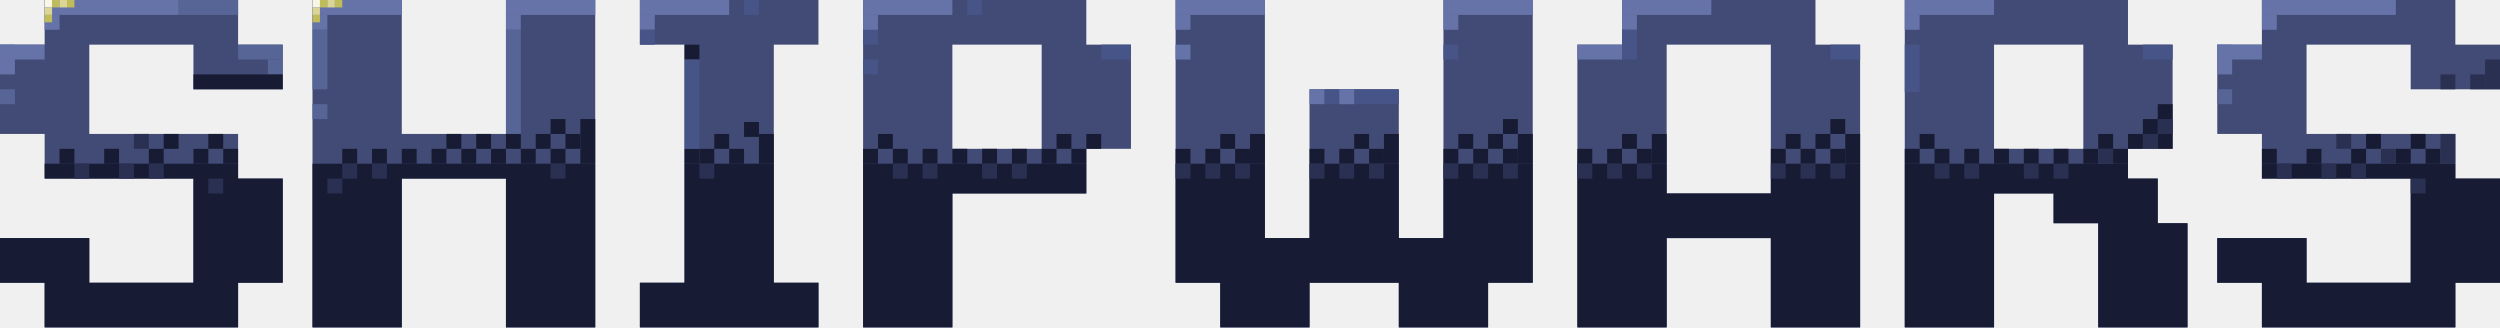
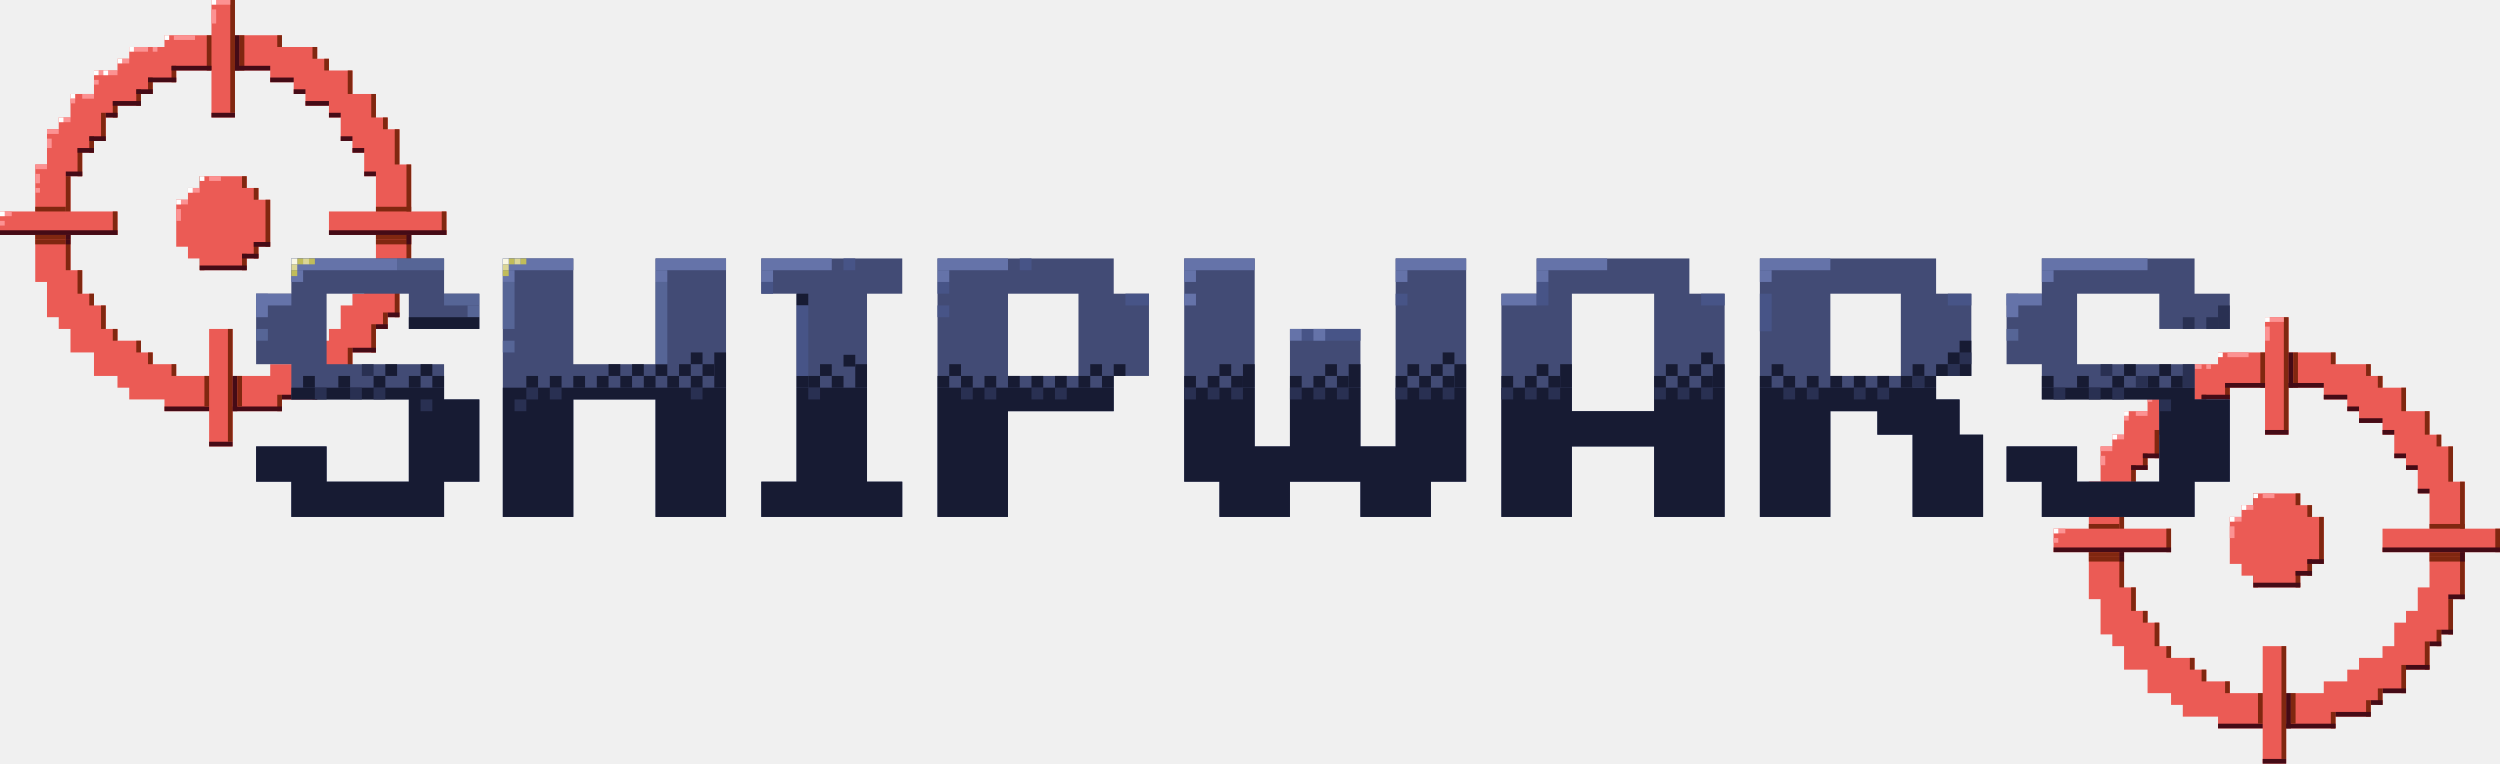
- <svg xmlns="http://www.w3.org/2000/svg" viewBox="0 0 840 110">
+ <svg xmlns="http://www.w3.org/2000/svg" viewBox="0 0 1064 325">
  <defs>
-     <style>.cls-1{fill:#424b75;}.cls-2{fill:#475487;}.cls-3{fill:#566596;}.cls-4{fill:#293052;}.cls-5{fill:#171b33;}.cls-6{fill:#6573a9;}.cls-7{fill:#c0bc5a;}.cls-8{fill:#f9f7e4;}.cls-9{fill:#dbd695;}</style>
+     <style>.cls-1{fill:#eb5b55;}.cls-2{fill:#802710;}.cls-3{fill:#450b16;}.cls-4{fill:#fc9292;}.cls-5{fill:#fff;}.cls-6{fill:#424b75;}.cls-7{fill:#475487;}.cls-8{fill:#566596;}.cls-9{fill:#293052;}.cls-10{fill:#171b33;}.cls-11{fill:#6573a9;}.cls-12{fill:#c0bc5a;}.cls-13{fill:#f9f7e4;}.cls-14{fill:#dbd695;}</style>
  </defs>
  <g id="Layer_2" data-name="Layer 2">
+     <g id="Target">
+       <path class="cls-1" d="M1044,205V190h-5v-5h-5V175h-10V165h-10v-5h-5v-5H994v-5H944v5H929v5h-5v5H914v10H904v10h-5v5h-5v15h-5v50h5v15h5v5h5v10h10v10h10v5h5v5h15v5h50v-5h15v-5h5v-5h10V285h10V275h5v-5h5V255h5V205Zm-10,45h-5v10h-5v5h-5v10h-5v5h-10v5h-5v5H989v5H949v-5H939v-5h-5v-5H924v-5h-5V265h-5v-5h-5V250h-5V210h5V200h5v-5h5V185h5v-5h10v-5h5v-5h10v-5h40v5h10v5h5v5h10v5h5v10h5v5h5v10h5Z" />
+       <rect class="cls-2" x="1034" y="235" width="15" height="2" />
+       <rect class="cls-2" x="1034" y="237" width="15" height="2" />
+       <rect class="cls-2" x="992" y="303" width="2" height="7" />
+       <rect class="cls-3" x="944" y="308" width="50" height="2" />
+       <rect class="cls-2" x="902" y="210" width="2" height="40" />
+       <rect class="cls-2" x="907" y="198" width="2" height="12" />
+       <rect class="cls-2" x="912" y="193" width="2" height="7" />
+       <rect class="cls-2" x="922" y="178" width="2" height="7" />
+       <rect class="cls-2" x="932" y="173" width="2" height="7" />
+       <rect class="cls-2" x="937" y="168" width="2" height="7" />
+       <rect class="cls-2" x="947" y="163" width="2" height="7" />
+       <rect class="cls-2" x="917" y="183" width="2" height="12" />
+       <rect class="cls-2" x="907" y="250" width="2" height="10" />
+       <rect class="cls-2" x="917" y="265" width="2" height="10" />
+       <rect class="cls-2" x="922" y="275" width="2" height="5" />
+       <rect class="cls-2" x="932" y="280" width="2" height="5" />
+       <rect class="cls-2" x="937" y="285" width="2" height="5" />
+       <rect class="cls-2" x="947" y="290" width="2" height="5" />
+       <rect class="cls-2" x="912" y="260" width="2" height="5" />
+       <rect class="cls-2" x="959" y="210" width="2" height="40" />
+       <rect class="cls-2" x="1047" y="205" width="2" height="50" />
+       <rect class="cls-2" x="1042" y="190" width="2" height="15" />
+       <rect class="cls-2" x="1037" y="185" width="2" height="5" />
+       <rect class="cls-2" x="1012" y="160" width="2" height="5" />
+       <rect class="cls-2" x="1007" y="155" width="2" height="5" />
+       <rect class="cls-2" x="992" y="150" width="2" height="5" />
+       <rect class="cls-2" x="1032" y="175" width="2" height="10" />
+       <rect class="cls-2" x="1022" y="165" width="2" height="10" />
+       <rect class="cls-2" x="1042" y="255" width="2" height="15" />
+       <rect class="cls-2" x="1037" y="268" width="2" height="7" />
+       <rect class="cls-2" x="1032" y="273" width="2" height="12" />
+       <rect class="cls-2" x="1022" y="283" width="2" height="12" />
+       <rect class="cls-1" x="964" y="135" width="10" height="50" />
+       <rect class="cls-2" x="972" y="135" width="2" height="48" />
+       <rect class="cls-3" x="964" y="183" width="10" height="2" />
+       <rect class="cls-3" x="967.5" y="156.5" width="15" height="2" transform="translate(1132.5 -817.5) rotate(90)" />
+       <rect class="cls-2" x="955.5" y="156.5" width="15" height="2" transform="translate(1120.5 -805.5) rotate(90)" />
+       <rect class="cls-2" x="969.5" y="156.5" width="15" height="2" transform="translate(1134.5 -819.5) rotate(90)" />
+       <rect class="cls-3" x="974" y="163" width="15" height="2" transform="translate(1963 328) rotate(180)" />
+       <rect class="cls-3" x="947" y="163" width="17" height="2" transform="translate(1911 328) rotate(180)" />
+       <rect class="cls-3" x="989" y="168" width="10" height="2" transform="translate(1988 338) rotate(180)" />
+       <rect class="cls-3" x="1004" y="178" width="10" height="2" transform="translate(2018 358) rotate(180)" />
+       <rect class="cls-3" x="999" y="173" width="5" height="2" transform="translate(2003 348) rotate(180)" />
+       <rect class="cls-3" x="1014" y="183" width="5" height="2" transform="translate(2033 368) rotate(180)" />
+       <rect class="cls-3" x="1019" y="193" width="5" height="2" transform="translate(2043 388) rotate(180)" />
+       <rect class="cls-3" x="1024" y="198" width="5" height="2" transform="translate(2053 398) rotate(180)" />
+       <rect class="cls-3" x="1029" y="208" width="5" height="2" transform="translate(2063 418) rotate(180)" />
+       <rect class="cls-3" x="937" y="168" width="12" height="2" />
+       <rect class="cls-3" x="922" y="178" width="12" height="2" />
+       <rect class="cls-3" x="932" y="173" width="7" height="2" />
+       <rect class="cls-3" x="919" y="183" width="5" height="2" />
+       <rect class="cls-3" x="912" y="193" width="7" height="2" />
+       <rect class="cls-3" x="907" y="198" width="7" height="2" />
+       <rect class="cls-3" x="902" y="208" width="7" height="2" />
+       <rect class="cls-1" x="1034" y="205" width="10" height="50" transform="translate(1269 -809) rotate(90)" />
+       <rect class="cls-2" x="1062" y="225" width="2" height="10" />
+       <rect class="cls-3" x="1038" y="209" width="2" height="50" transform="translate(805 1273) rotate(-90)" />
+       <rect class="cls-1" x="963" y="275" width="10" height="50" transform="translate(1936 600) rotate(-180)" />
+       <rect class="cls-2" x="971" y="275" width="2" height="48" />
+       <rect class="cls-1" x="894" y="205" width="10" height="50" transform="translate(669 1129) rotate(-90)" />
+       <rect class="cls-4" x="874" y="225" width="5" height="2" />
+       <rect class="cls-4" x="889" y="205" width="5" height="2" />
+       <rect class="cls-4" x="894" y="190" width="5" height="2" />
+       <rect class="cls-4" x="899" y="185" width="5" height="2" />
+       <rect class="cls-4" x="909" y="175" width="5" height="2" />
+       <rect class="cls-4" x="916" y="165" width="8" height="2" />
+       <rect class="cls-4" x="926" y="160" width="3" height="2" />
+       <rect class="cls-5" x="924" y="160" width="2" height="2" />
+       <rect class="cls-4" x="931" y="155" width="6" height="2" />
+       <rect class="cls-4" x="948" y="150" width="9" height="2" />
+       <rect class="cls-5" x="929" y="155" width="2" height="2" />
+       <rect class="cls-4" x="966" y="135" width="6" height="2" />
+       <rect class="cls-4" x="962" y="141" width="6" height="2" transform="translate(1107 -823) rotate(90)" />
+       <rect class="cls-5" x="964" y="135" width="2" height="2" />
+       <rect class="cls-5" x="944" y="150" width="2" height="2" />
+       <rect class="cls-4" x="939" y="155" width="2" height="2" />
+       <rect class="cls-5" x="874" y="225" width="2" height="2" />
+       <rect class="cls-5" x="899" y="185" width="2" height="2" />
+       <rect class="cls-5" x="904" y="175" width="2" height="2" />
+       <rect class="cls-5" x="914" y="165" width="2" height="2" />
+       <rect class="cls-5" x="918" y="165" width="2" height="2" />
+       <rect class="cls-4" x="914" y="169" width="2" height="2" />
+       <rect class="cls-4" x="904" y="177" width="2" height="2" />
+       <rect class="cls-4" x="894" y="194" width="2" height="4" />
+       <rect class="cls-4" x="889" y="209" width="2" height="4" />
+       <rect class="cls-4" x="889" y="215" width="2" height="2" />
+       <rect class="cls-4" x="874" y="229" width="2" height="2" />
+       <rect class="cls-2" x="922" y="225" width="2" height="10" />
+       <rect class="cls-3" x="898" y="209" width="2" height="50" transform="translate(665 1133) rotate(-90)" />
+       <rect class="cls-2" x="894.5" y="229.5" width="2" height="13" transform="translate(659.5 1131.5) rotate(-90)" />
+       <rect class="cls-2" x="894.5" y="217.5" width="2" height="13" transform="translate(671.5 1119.5) rotate(-90)" />
+       <rect class="cls-2" x="894.5" y="231.5" width="2" height="13" transform="translate(657.5 1133.5) rotate(-90)" />
+       <rect class="cls-3" x="902" y="235" width="2" height="2" transform="translate(667 1139) rotate(-90)" />
+       <rect class="cls-3" x="902" y="237" width="2" height="2" transform="translate(665 1141) rotate(-90)" />
+       <polygon class="cls-1" points="989 220 989 240 984 240 984 245 979 245 979 250 959 250 959 245 954 245 954 240 949 240 949 220 954 220 954 215 959 215 959 210 979 210 979 215 984 215 984 220 989 220" />
+       <rect class="cls-3" x="1042" y="253" width="7" height="2" />
+       <rect class="cls-3" x="1047" y="235" width="2" height="4" />
+       <rect class="cls-3" x="1039" y="268" width="5" height="2" />
+       <rect class="cls-3" x="1034" y="273" width="5" height="2" />
+       <rect class="cls-3" x="1024" y="283" width="10" height="2" />
+       <rect class="cls-3" x="1014" y="293" width="10" height="2" />
+       <rect class="cls-2" x="1012" y="293" width="2" height="7" />
+       <rect class="cls-3" x="1009" y="298" width="5" height="2" />
+       <rect class="cls-3" x="963" y="323" width="10" height="2" />
+       <rect class="cls-3" x="966.5" y="301.5" width="15" height="2" transform="translate(1276.5 -671.5) rotate(90)" />
+       <rect class="cls-2" x="969.5" y="300.5" width="13" height="2" transform="translate(1277.5 -674.5) rotate(90)" />
+       <rect class="cls-2" x="955.5" y="300.5" width="13" height="2" transform="translate(1263.5 -660.5) rotate(90)" />
+       <rect class="cls-2" x="1007" y="298" width="2" height="7" />
+       <rect class="cls-3" x="994" y="303" width="15" height="2" />
+       <rect class="cls-2" x="974.5" y="245.5" width="7" height="2" transform="translate(1224.5 -731.5) rotate(90)" />
+       <rect class="cls-2" x="979.5" y="240.5" width="7" height="2" transform="translate(1224.5 -741.5) rotate(90)" />
+       <rect class="cls-2" x="980.5" y="216.5" width="5" height="2" transform="translate(1200.5 -765.5) rotate(90)" />
+       <rect class="cls-2" x="975.5" y="211.5" width="5" height="2" transform="translate(1190.5 -765.5) rotate(90)" />
+       <rect class="cls-2" x="978" y="229" width="20" height="2" transform="translate(1218 -758) rotate(90)" />
+       <rect class="cls-2" x="1034" y="223" width="15" height="2" />
+       <rect class="cls-3" x="959" y="248" width="20" height="2" />
+       <rect class="cls-4" x="954" y="215" width="5" height="2" />
+       <rect class="cls-4" x="963" y="210" width="5" height="2" />
+       <rect class="cls-4" x="947.5" y="225.5" width="5" height="2" transform="translate(1176.5 -723.5) rotate(90)" />
+       <rect class="cls-5" x="959" y="210" width="2" height="2" />
+       <rect class="cls-5" x="954" y="215" width="2" height="2" />
+       <rect class="cls-4" x="949" y="220" width="5" height="2" />
+       <rect class="cls-3" x="977" y="243" width="7" height="2" />
+       <rect class="cls-5" x="949" y="220" width="2" height="2" />
+       <rect class="cls-3" x="982" y="238" width="7" height="2" />
+       <path class="cls-1" d="M170,70V55h-5V50h-5V40H150V30H140V25h-5V20H120V15H70v5H55v5H50v5H40V40H30V50H25v5H20V70H15v50h5v15h5v5h5v10H40v10H50v5h5v5H70v5h50v-5h15v-5h5v-5h10V150h10V140h5v-5h5V120h5V70Zm-10,45h-5v10h-5v5h-5v10h-5v5H130v5h-5v5H115v5H75v-5H65v-5H60v-5H50v-5H45V130H40v-5H35V115H30V75h5V65h5V60h5V50h5V45H60V40h5V35H75V30h40v5h10v5h5v5h10v5h5V60h5v5h5V75h5Z" />
+       <rect class="cls-2" x="160" y="100" width="15" height="2" />
+       <rect class="cls-2" x="160" y="102" width="15" height="2" />
+       <rect class="cls-2" x="118" y="168" width="2" height="7" />
+       <rect class="cls-3" x="70" y="173" width="50" height="2" />
+       <rect class="cls-2" x="28" y="75" width="2" height="40" />
+       <rect class="cls-2" x="33" y="63" width="2" height="12" />
+       <rect class="cls-2" x="38" y="58" width="2" height="7" />
+       <rect class="cls-2" x="48" y="43" width="2" height="7" />
+       <rect class="cls-2" x="58" y="38" width="2" height="7" />
+       <rect class="cls-2" x="63" y="33" width="2" height="7" />
+       <rect class="cls-2" x="73" y="28" width="2" height="7" />
+       <rect class="cls-2" x="43" y="48" width="2" height="12" />
+       <rect class="cls-2" x="33" y="115" width="2" height="10" />
+       <rect class="cls-2" x="43" y="130" width="2" height="10" />
+       <rect class="cls-2" x="48" y="140" width="2" height="5" />
+       <rect class="cls-2" x="58" y="145" width="2" height="5" />
+       <rect class="cls-2" x="63" y="150" width="2" height="5" />
+       <rect class="cls-2" x="73" y="155" width="2" height="5" />
+       <rect class="cls-2" x="38" y="125" width="2" height="5" />
+       <rect class="cls-2" x="85" y="75" width="2" height="40" />
+       <rect class="cls-2" x="173" y="70" width="2" height="50" />
+       <rect class="cls-2" x="168" y="55" width="2" height="15" />
+       <rect class="cls-2" x="163" y="50" width="2" height="5" />
+       <rect class="cls-2" x="138" y="25" width="2" height="5" />
+       <rect class="cls-2" x="133" y="20" width="2" height="5" />
+       <rect class="cls-2" x="118" y="15" width="2" height="5" />
+       <rect class="cls-2" x="158" y="40" width="2" height="10" />
+       <rect class="cls-2" x="148" y="30" width="2" height="10" />
+       <rect class="cls-2" x="168" y="120" width="2" height="15" />
+       <rect class="cls-2" x="163" y="133" width="2" height="7" />
+       <rect class="cls-2" x="158" y="138" width="2" height="12" />
+       <rect class="cls-2" x="148" y="148" width="2" height="12" />
+       <rect class="cls-1" x="90" width="10" height="50" />
+       <rect class="cls-2" x="98" width="2" height="48" />
+       <rect class="cls-3" x="90" y="48" width="10" height="2" />
+       <rect class="cls-3" x="93.5" y="21.5" width="15" height="2" transform="translate(123.5 -78.5) rotate(90)" />
+       <rect class="cls-2" x="81.5" y="21.5" width="15" height="2" transform="translate(111.5 -66.5) rotate(90)" />
+       <rect class="cls-2" x="95.5" y="21.5" width="15" height="2" transform="translate(125.5 -80.5) rotate(90)" />
+       <rect class="cls-3" x="100" y="28" width="15" height="2" transform="translate(215 58) rotate(180)" />
+       <rect class="cls-3" x="73" y="28" width="17" height="2" transform="translate(163 58) rotate(180)" />
+       <rect class="cls-3" x="115" y="33" width="10" height="2" transform="translate(240 68) rotate(180)" />
+       <rect class="cls-3" x="130" y="43" width="10" height="2" transform="translate(270 88) rotate(180)" />
+       <rect class="cls-3" x="125" y="38" width="5" height="2" transform="translate(255 78) rotate(180)" />
+       <rect class="cls-3" x="140" y="48" width="5" height="2" transform="translate(285 98) rotate(180)" />
+       <rect class="cls-3" x="145" y="58" width="5" height="2" transform="translate(295 118) rotate(180)" />
+       <rect class="cls-3" x="150" y="63" width="5" height="2" transform="translate(305 128) rotate(180)" />
+       <rect class="cls-3" x="155" y="73" width="5" height="2" transform="translate(315 148) rotate(180)" />
+       <rect class="cls-3" x="63" y="33" width="12" height="2" />
+       <rect class="cls-3" x="48" y="43" width="12" height="2" />
+       <rect class="cls-3" x="58" y="38" width="7" height="2" />
+       <rect class="cls-3" x="45" y="48" width="5" height="2" />
+       <rect class="cls-3" x="38" y="58" width="7" height="2" />
+       <rect class="cls-3" x="33" y="63" width="7" height="2" />
+       <rect class="cls-3" x="28" y="73" width="7" height="2" />
+       <rect class="cls-1" x="160" y="70" width="10" height="50" transform="translate(260 -70) rotate(90)" />
+       <rect class="cls-2" x="188" y="90" width="2" height="10" />
+       <rect class="cls-3" x="164" y="74" width="2" height="50" transform="translate(66 264) rotate(-90)" />
+       <rect class="cls-1" x="89" y="140" width="10" height="50" transform="translate(188 330) rotate(-180)" />
+       <rect class="cls-2" x="97" y="140" width="2" height="48" />
+       <rect class="cls-1" x="20" y="70" width="10" height="50" transform="translate(-70 120) rotate(-90)" />
+       <rect class="cls-4" y="90" width="5" height="2" />
+       <rect class="cls-4" x="15" y="70" width="5" height="2" />
+       <rect class="cls-4" x="20" y="55" width="5" height="2" />
+       <rect class="cls-4" x="25" y="50" width="5" height="2" />
+       <rect class="cls-4" x="35" y="40" width="5" height="2" />
+       <rect class="cls-4" x="42" y="30" width="8" height="2" />
+       <rect class="cls-4" x="52" y="25" width="3" height="2" />
+       <rect class="cls-5" x="50" y="25" width="2" height="2" />
+       <rect class="cls-4" x="57" y="20" width="6" height="2" />
+       <rect class="cls-4" x="74" y="15" width="9" height="2" />
+       <rect class="cls-5" x="55" y="20" width="2" height="2" />
+       <rect class="cls-4" x="92" width="6" height="2" />
+       <rect class="cls-4" x="88" y="6" width="6" height="2" transform="translate(98 -84) rotate(90)" />
+       <rect class="cls-5" x="90" width="2" height="2" />
+       <rect class="cls-5" x="70" y="15" width="2" height="2" />
+       <rect class="cls-4" x="65" y="20" width="2" height="2" />
+       <rect class="cls-5" y="90" width="2" height="2" />
+       <rect class="cls-5" x="25" y="50" width="2" height="2" />
+       <rect class="cls-5" x="30" y="40" width="2" height="2" />
+       <rect class="cls-5" x="40" y="30" width="2" height="2" />
+       <rect class="cls-5" x="44" y="30" width="2" height="2" />
+       <rect class="cls-4" x="40" y="34" width="2" height="2" />
+       <rect class="cls-4" x="30" y="42" width="2" height="2" />
+       <rect class="cls-4" x="20" y="59" width="2" height="4" />
+       <rect class="cls-4" x="15" y="74" width="2" height="4" />
+       <rect class="cls-4" x="15" y="80" width="2" height="2" />
+       <rect class="cls-4" y="94" width="2" height="2" />
+       <rect class="cls-2" x="48" y="90" width="2" height="10" />
+       <rect class="cls-3" x="24" y="74" width="2" height="50" transform="translate(-74 124) rotate(-90)" />
+       <rect class="cls-2" x="20.5" y="94.5" width="2" height="13" transform="translate(-79.5 122.5) rotate(-90)" />
+       <rect class="cls-2" x="20.5" y="82.5" width="2" height="13" transform="translate(-67.5 110.5) rotate(-90)" />
+       <rect class="cls-2" x="20.5" y="96.5" width="2" height="13" transform="translate(-81.5 124.5) rotate(-90)" />
+       <rect class="cls-3" x="28" y="100" width="2" height="2" transform="translate(-72 130) rotate(-90)" />
+       <rect class="cls-3" x="28" y="102" width="2" height="2" transform="translate(-74 132) rotate(-90)" />
+       <polygon class="cls-1" points="115 85 115 105 110 105 110 110 105 110 105 115 85 115 85 110 80 110 80 105 75 105 75 85 80 85 80 80 85 80 85 75 105 75 105 80 110 80 110 85 115 85" />
+       <rect class="cls-3" x="168" y="118" width="7" height="2" />
+       <rect class="cls-3" x="173" y="100" width="2" height="4" />
+       <rect class="cls-3" x="165" y="133" width="5" height="2" />
+       <rect class="cls-3" x="160" y="138" width="5" height="2" />
+       <rect class="cls-3" x="150" y="148" width="10" height="2" />
+       <rect class="cls-3" x="140" y="158" width="10" height="2" />
+       <rect class="cls-2" x="138" y="158" width="2" height="7" />
+       <rect class="cls-3" x="135" y="163" width="5" height="2" />
+       <rect class="cls-3" x="89" y="188" width="10" height="2" />
+       <rect class="cls-3" x="92.5" y="166.5" width="15" height="2" transform="translate(267.5 67.5) rotate(90)" />
+       <rect class="cls-2" x="95.5" y="165.5" width="13" height="2" transform="translate(268.5 64.5) rotate(90)" />
+       <rect class="cls-2" x="81.5" y="165.5" width="13" height="2" transform="translate(254.5 78.5) rotate(90)" />
+       <rect class="cls-2" x="133" y="163" width="2" height="7" />
+       <rect class="cls-3" x="120" y="168" width="15" height="2" />
+       <rect class="cls-2" x="100.5" y="110.5" width="7" height="2" transform="translate(215.5 7.5) rotate(90)" />
+       <rect class="cls-2" x="105.5" y="105.5" width="7" height="2" transform="translate(215.5 -2.5) rotate(90)" />
+       <rect class="cls-2" x="106.5" y="81.5" width="5" height="2" transform="translate(191.5 -26.5) rotate(90)" />
+       <rect class="cls-2" x="101.5" y="76.5" width="5" height="2" transform="translate(181.5 -26.5) rotate(90)" />
+       <rect class="cls-2" x="104" y="94" width="20" height="2" transform="translate(209 -19) rotate(90)" />
+       <rect class="cls-2" x="160" y="88" width="15" height="2" />
+       <rect class="cls-3" x="85" y="113" width="20" height="2" />
+       <rect class="cls-4" x="80" y="80" width="5" height="2" />
+       <rect class="cls-4" x="89" y="75" width="5" height="2" />
+       <rect class="cls-4" x="73.5" y="90.5" width="5" height="2" transform="translate(167.5 15.5) rotate(90)" />
+       <rect class="cls-5" x="85" y="75" width="2" height="2" />
+       <rect class="cls-5" x="80" y="80" width="2" height="2" />
+       <rect class="cls-4" x="75" y="85" width="5" height="2" />
+       <rect class="cls-3" x="103" y="108" width="7" height="2" />
+       <rect class="cls-5" x="75" y="85" width="2" height="2" />
+       <rect class="cls-3" x="108" y="103" width="7" height="2" />
+     </g>
    <g id="Layer_6" data-name="Layer 6">
-       <polygon class="cls-1" points="200 0 200 110 170 110 170 60 135 60 135 110 105 110 105 0 135 0 135 45 170 45 170 0 200 0" />
-       <polygon class="cls-1" points="515 0 515 95 500 95 500 110 470 110 470 95 440 95 440 110 410 110 410 95 395 95 395 0 425 0 425 80 440 80 440 30 470 30 470 80 485 80 485 0 515 0" />
-       <rect class="cls-2" x="445" y="30" width="25" height="5" />
-       <path class="cls-1" d="M365,15V0H290V110h30V65h45V50h15V15Zm-45,0h30V50H320Z" />
-       <path class="cls-1" d="M610,15V0H545V15H530v95h30V80h35v30h30V15ZM595,65H560V15h35Z" />
-       <polygon class="cls-1" points="260 95 275 95 275 110 215 110 215 95 230 95 230 15 215 15 215 0 275 0 275 15 260 15 260 95" />
-       <path class="cls-1" d="M725,75V60H715V50h15V15H715V0H640V110h30V65h20V75h15v35h30V75ZM670,15h30V50H670Z" />
-       <polygon class="cls-1" points="65 30 65 15 30 15 30 45 80 45 80 60 95 60 95 95 80 95 80 110 15 110 15 95 0 95 0 80 30 80 30 95 65 95 65 60 15 60 15 45 0 45 0 15 15 15 15 0 80 0 80 15 95 15 95 30 65 30" />
-       <rect class="cls-3" x="60" width="20" height="5" />
-       <polygon class="cls-1" points="810 30 810 15 775 15 775 45 825 45 825 60 840 60 840 95 825 95 825 110 760 110 760 95 745 95 745 80 775 80 775 95 810 95 810 60 760 60 760 45 745 45 745 15 760 15 760 0 825 0 825 15 840 15 840 30 810 30" />
-       <rect class="cls-4" x="830" y="25" width="5" height="5" />
-       <rect class="cls-4" x="835" y="20" width="5" height="10" />
-       <polygon class="cls-5" points="80 60 95 60 95 95 80 95 80 110 15 110 15 95 0 95 0 80 30 80 30 95 65 95 65 60 15 60 15 55 80 55 80 60" />
-       <polygon class="cls-5" points="105 55 200 55 200 110 170 110 170 60 135 60 135 110 105 110 105 55" />
-       <polygon class="cls-5" points="260 95 275 95 275 110 215 110 215 95 230 95 230 55 260 55 260 95" />
-       <polygon class="cls-5" points="290 55 365 55 365 65 320 65 320 110 290 110 290 55" />
-       <polygon class="cls-5" points="515 55 515 95 500 95 500 110 470 110 470 95 440 95 440 110 410 110 410 95 395 95 395 55 425 55 425 80 440 80 440 55 470 55 470 80 485 80 485 55 515 55" />
-       <polygon class="cls-5" points="625 55 625 110 595 110 595 80 560 80 560 110 530 110 530 55 560 55 560 65 595 65 595 55 625 55" />
-       <polygon class="cls-5" points="725 75 735 75 735 110 705 110 705 75 690 75 690 65 670 65 670 110 640 110 640 55 715 55 715 60 725 60 725 75" />
-       <polygon class="cls-5" points="840 60 840 95 825 95 825 110 760 110 760 95 745 95 745 80 775 80 775 95 810 95 810 60 760 60 760 55 825 55 825 60 840 60" />
-       <rect class="cls-6" x="15" width="45" height="5" />
-       <rect class="cls-6" y="15" width="15" height="5" />
-       <rect class="cls-6" y="15" width="5" height="10" />
-       <rect class="cls-6" x="15" y="5" width="5" height="5" />
-       <rect class="cls-7" x="17.5" width="2.5" height="2.5" />
-       <rect class="cls-8" x="15" width="2.5" height="2.5" />
-       <rect class="cls-7" x="22.5" width="2.5" height="2.5" />
-       <rect class="cls-9" x="20" width="2.5" height="2.5" />
-       <rect class="cls-9" x="15" y="2.5" width="2.5" height="2.5" />
-       <rect class="cls-7" x="15" y="5" width="2.5" height="2.5" />
-       <rect class="cls-6" x="105" width="30" height="5" />
-       <rect class="cls-6" x="105" y="5" width="5" height="5" />
-       <rect class="cls-6" x="170" width="30" height="5" />
-       <rect class="cls-6" x="170" y="5" width="5" height="5" />
-       <rect class="cls-3" x="80" y="15" width="15" height="5" />
-       <rect class="cls-3" y="30" width="5" height="5" />
-       <rect class="cls-5" x="75" y="50" width="5" height="5" />
-       <rect class="cls-5" x="65" y="50" width="5" height="5" />
-       <rect class="cls-5" x="50" y="50" width="5" height="5" />
-       <rect class="cls-5" x="55" y="45" width="5" height="5" />
-       <rect class="cls-5" x="20" y="50" width="5" height="5" />
-       <rect class="cls-5" x="35" y="50" width="5" height="5" />
-       <rect class="cls-4" x="25" y="55" width="5" height="5" />
-       <rect class="cls-4" x="70" y="60" width="5" height="5" />
-       <rect class="cls-4" x="50" y="55" width="5" height="5" />
-       <rect class="cls-4" x="40" y="55" width="5" height="5" />
-       <rect class="cls-4" x="45" y="45" width="5" height="5" />
-       <rect class="cls-5" x="70" y="45" width="5" height="5" />
-       <rect class="cls-5" x="815" y="50" width="5" height="5" />
-       <rect class="cls-5" x="805" y="50" width="5" height="5" />
-       <rect class="cls-5" x="790" y="50" width="5" height="5" />
-       <rect class="cls-5" x="795" y="45" width="5" height="5" />
-       <rect class="cls-5" x="760" y="50" width="5" height="5" />
-       <rect class="cls-5" x="775" y="50" width="5" height="5" />
-       <rect class="cls-4" x="765" y="55" width="5" height="5" />
-       <rect class="cls-4" x="810" y="60" width="5" height="5" />
-       <rect class="cls-4" x="800" y="50" width="5" height="5" />
-       <rect class="cls-4" x="820" y="25" width="5" height="5" />
-       <rect class="cls-4" x="820" y="45" width="5" height="10" />
-       <rect class="cls-4" x="790" y="55" width="5" height="5" />
-       <rect class="cls-4" x="780" y="55" width="5" height="5" />
-       <rect class="cls-4" x="785" y="45" width="5" height="5" />
-       <rect class="cls-5" x="810" y="45" width="5" height="5" />
-       <rect class="cls-5" x="195" y="40" width="5" height="15" />
-       <rect class="cls-5" x="185" y="50" width="5" height="5" />
-       <rect class="cls-5" x="230" y="50" width="5" height="5" />
-       <rect class="cls-5" x="240" y="45" width="5" height="5" />
-       <rect class="cls-5" x="250" y="41" width="5" height="5" />
-       <rect class="cls-5" x="235" y="50" width="5" height="5" />
-       <rect class="cls-4" x="235" y="55" width="5" height="5" />
-       <rect class="cls-5" x="245" y="50" width="5" height="5" />
-       <rect class="cls-5" x="295" y="45" width="5" height="5" />
-       <rect class="cls-5" x="290" y="50" width="5" height="5" />
-       <rect class="cls-5" x="300" y="50" width="5" height="5" />
-       <rect class="cls-5" x="310" y="50" width="5" height="5" />
-       <rect class="cls-5" x="320" y="50" width="5" height="5" />
-       <rect class="cls-5" x="330" y="50" width="5" height="5" />
-       <rect class="cls-5" x="350" y="50" width="5" height="5" />
-       <rect class="cls-4" x="340" y="55" width="5" height="5" />
-       <rect class="cls-5" x="405" y="50" width="5" height="5" />
-       <rect class="cls-5" x="410" y="45" width="5" height="5" />
-       <rect class="cls-5" x="415" y="50" width="5" height="5" />
-       <rect class="cls-5" x="420" y="45" width="5" height="10" />
-       <rect class="cls-5" x="395" y="50" width="5" height="5" />
-       <rect class="cls-4" x="395" y="55" width="5" height="5" />
-       <rect class="cls-4" x="415" y="55" width="5" height="5" />
-       <rect class="cls-4" x="405" y="55" width="5" height="5" />
-       <rect class="cls-5" x="450" y="50" width="5" height="5" />
-       <rect class="cls-5" x="455" y="45" width="5" height="5" />
-       <rect class="cls-5" x="460" y="50" width="5" height="5" />
-       <rect class="cls-5" x="465" y="45" width="5" height="10" />
-       <rect class="cls-5" x="440" y="50" width="5" height="5" />
-       <rect class="cls-4" x="440" y="55" width="5" height="5" />
-       <rect class="cls-4" x="460" y="55" width="5" height="5" />
-       <rect class="cls-4" x="450" y="55" width="5" height="5" />
-       <rect class="cls-5" x="540" y="50" width="5" height="5" />
-       <rect class="cls-5" x="545" y="45" width="5" height="5" />
-       <rect class="cls-5" x="550" y="50" width="5" height="5" />
-       <rect class="cls-5" x="555" y="45" width="5" height="10" />
-       <rect class="cls-5" x="530" y="50" width="5" height="5" />
-       <rect class="cls-4" x="530" y="55" width="5" height="5" />
-       <rect class="cls-4" x="550" y="55" width="5" height="5" />
-       <rect class="cls-4" x="540" y="55" width="5" height="5" />
-       <rect class="cls-5" x="495" y="50" width="5" height="5" />
-       <rect class="cls-5" x="500" y="45" width="5" height="5" />
-       <rect class="cls-5" x="505" y="40" width="5" height="5" />
-       <rect class="cls-5" x="490" y="45" width="5" height="5" />
-       <rect class="cls-5" x="505" y="50" width="5" height="5" />
-       <rect class="cls-5" x="510" y="45" width="5" height="10" />
-       <rect class="cls-5" x="485" y="50" width="5" height="5" />
-       <rect class="cls-4" x="485" y="55" width="5" height="5" />
-       <rect class="cls-4" x="505" y="55" width="5" height="5" />
-       <rect class="cls-4" x="495" y="55" width="5" height="5" />
-       <rect class="cls-5" x="605" y="50" width="5" height="5" />
-       <rect class="cls-5" x="610" y="45" width="5" height="5" />
-       <rect class="cls-5" x="615" y="40" width="5" height="5" />
-       <rect class="cls-5" x="600" y="45" width="5" height="5" />
-       <rect class="cls-5" x="615" y="50" width="5" height="5" />
-       <rect class="cls-5" x="620" y="45" width="5" height="10" />
-       <rect class="cls-5" x="595" y="50" width="5" height="5" />
-       <rect class="cls-4" x="595" y="55" width="5" height="5" />
-       <rect class="cls-4" x="615" y="55" width="5" height="5" />
-       <rect class="cls-4" x="605" y="55" width="5" height="5" />
-       <rect class="cls-4" x="330" y="55" width="5" height="5" />
-       <rect class="cls-4" x="310" y="55" width="5" height="5" />
-       <rect class="cls-4" x="300" y="55" width="5" height="5" />
-       <rect class="cls-5" x="340" y="50" width="5" height="5" />
-       <rect class="cls-5" x="355" y="45" width="5" height="5" />
-       <rect class="cls-5" x="365" y="45" width="5" height="5" />
-       <rect class="cls-5" x="360" y="50" width="5" height="5" />
-       <rect class="cls-5" x="645" y="45" width="5" height="5" />
-       <rect class="cls-5" x="640" y="50" width="5" height="5" />
-       <rect class="cls-5" x="650" y="50" width="5" height="5" />
-       <rect class="cls-5" x="660" y="50" width="5" height="5" />
-       <rect class="cls-5" x="670" y="50" width="5" height="5" />
-       <rect class="cls-5" x="680" y="50" width="5" height="5" />
-       <rect class="cls-5" x="700" y="50" width="5" height="5" />
-       <rect class="cls-4" x="690" y="55" width="5" height="5" />
-       <rect class="cls-4" x="680" y="55" width="5" height="5" />
-       <rect class="cls-4" x="720" y="45" width="5" height="5" />
-       <rect class="cls-5" x="725" y="35" width="5" height="15" />
-       <rect class="cls-4" x="725" y="40" width="5" height="5" />
-       <rect class="cls-4" x="705" y="50" width="5" height="5" />
-       <rect class="cls-4" x="660" y="55" width="5" height="5" />
-       <rect class="cls-4" x="650" y="55" width="5" height="5" />
-       <rect class="cls-5" x="690" y="50" width="5" height="5" />
-       <rect class="cls-5" x="705" y="45" width="5" height="5" />
-       <rect class="cls-5" x="715" y="45" width="5" height="5" />
-       <rect class="cls-5" x="720" y="40" width="5" height="5" />
-       <rect class="cls-5" x="710" y="50" width="5" height="5" />
-       <rect class="cls-5" x="255" y="45" width="5" height="10" />
-       <rect class="cls-5" x="230" y="15" width="5" height="5" />
-       <rect class="cls-5" x="190" y="45" width="5" height="5" />
-       <rect class="cls-5" x="175" y="50" width="5" height="5" />
-       <rect class="cls-5" x="165" y="50" width="5" height="5" />
-       <rect class="cls-5" x="155" y="50" width="5" height="5" />
-       <rect class="cls-5" x="160" y="45" width="5" height="5" />
-       <rect class="cls-5" x="150" y="45" width="5" height="5" />
-       <rect class="cls-5" x="145" y="50" width="5" height="5" />
-       <rect class="cls-5" x="135" y="50" width="5" height="5" />
-       <rect class="cls-5" x="125" y="50" width="5" height="5" />
-       <rect class="cls-5" x="115" y="50" width="5" height="5" />
-       <rect class="cls-4" x="125" y="55" width="5" height="5" />
-       <rect class="cls-4" x="110" y="60" width="5" height="5" />
-       <rect class="cls-4" x="115" y="55" width="5" height="5" />
-       <rect class="cls-5" x="170" y="45" width="5" height="5" />
-       <rect class="cls-5" x="180" y="45" width="5" height="5" />
-       <rect class="cls-5" x="185" y="40" width="5" height="5" />
-       <rect class="cls-4" x="185" y="55" width="5" height="5" />
-       <rect class="cls-3" x="90" y="20" width="5" height="5" />
-       <rect class="cls-3" x="170" y="10" width="5" height="35" />
-       <rect class="cls-2" x="230" y="20" width="5" height="30" />
-       <rect class="cls-3" x="105" y="10" width="5" height="20" />
-       <rect class="cls-6" x="215" width="30" height="5" />
-       <rect class="cls-6" x="215" y="5" width="5" height="5" />
-       <rect class="cls-6" x="395" width="30" height="5" />
-       <rect class="cls-6" x="395" y="5" width="5" height="5" />
-       <rect class="cls-6" x="545" width="30" height="5" />
-       <rect class="cls-6" x="545" y="5" width="5" height="5" />
-       <rect class="cls-6" x="640" width="30" height="5" />
-       <rect class="cls-6" x="640" y="5" width="5" height="5" />
-       <rect class="cls-6" x="485" width="30" height="5" />
-       <rect class="cls-6" x="485" y="5" width="5" height="5" />
-       <rect class="cls-6" x="395" y="15" width="5" height="5" />
-       <rect class="cls-6" x="440" y="30" width="5" height="5" />
-       <rect class="cls-6" x="530" y="15" width="15" height="5" />
-       <rect class="cls-6" x="450" y="30" width="5" height="5" />
-       <rect class="cls-2" x="485" y="15" width="5" height="5" />
-       <rect class="cls-2" x="545" y="10" width="5" height="10" />
-       <rect class="cls-2" x="215" y="10" width="5" height="5" />
-       <rect class="cls-2" x="290" y="10" width="5" height="5" />
-       <rect class="cls-2" x="290" y="20" width="5" height="5" />
-       <rect class="cls-2" x="250" width="5" height="5" />
-       <rect class="cls-6" x="290" width="30" height="5" />
-       <rect class="cls-6" x="290" y="5" width="5" height="5" />
-       <rect class="cls-2" x="325" width="5" height="5" />
-       <rect class="cls-2" x="370" y="15" width="10" height="5" />
-       <rect class="cls-3" x="105" y="35" width="5" height="5" />
-       <rect class="cls-5" x="65" y="25" width="30" height="5" />
-       <rect class="cls-7" x="107.5" width="2.5" height="2.5" />
-       <rect class="cls-8" x="105" width="2.5" height="2.5" />
-       <rect class="cls-7" x="112.5" width="2.5" height="2.5" />
-       <rect class="cls-9" x="110" width="2.5" height="2.5" />
-       <rect class="cls-9" x="105" y="2.5" width="2.5" height="2.5" />
-       <rect class="cls-7" x="105" y="5" width="2.5" height="2.5" />
-       <rect class="cls-2" x="615" y="15" width="10" height="5" />
-       <rect class="cls-2" x="720" y="15" width="10" height="5" />
-       <rect class="cls-2" x="640" y="15" width="5" height="16" />
-       <rect class="cls-6" x="760" width="45" height="5" />
-       <rect class="cls-6" x="745" y="15" width="15" height="5" />
-       <rect class="cls-6" x="745" y="15" width="5" height="10" />
-       <rect class="cls-6" x="760" y="5" width="5" height="5" />
-       <rect class="cls-3" x="745" y="30" width="5" height="5" />
+       <polygon class="cls-6" points="309 110 309 220 279 220 279 170 244 170 244 220 214 220 214 110 244 110 244 155 279 155 279 110 309 110" />
+       <polygon class="cls-6" points="624 110 624 205 609 205 609 220 579 220 579 205 549 205 549 220 519 220 519 205 504 205 504 110 534 110 534 190 549 190 549 140 579 140 579 190 594 190 594 110 624 110" />
+       <rect class="cls-7" x="554" y="140" width="25" height="5" />
+       <path class="cls-6" d="M474,125V110H399V220h30V175h45V160h15V125Zm-45,0h30v35H429Z" />
+       <path class="cls-6" d="M719,125V110H654v15H639v95h30V190h35v30h30V125Zm-15,50H669V125h35Z" />
+       <polygon class="cls-6" points="369 205 384 205 384 220 324 220 324 205 339 205 339 125 324 125 324 110 384 110 384 125 369 125 369 205" />
+       <path class="cls-6" d="M834,185V170H824V160h15V125H824V110H749V220h30V175h20v10h15v35h30V185Zm-55-60h30v35H779Z" />
+       <polygon class="cls-6" points="174 140 174 125 139 125 139 155 189 155 189 170 204 170 204 205 189 205 189 220 124 220 124 205 109 205 109 190 139 190 139 205 174 205 174 170 124 170 124 155 109 155 109 125 124 125 124 110 189 110 189 125 204 125 204 140 174 140" />
+       <rect class="cls-8" x="169" y="110" width="20" height="5" />
+       <polygon class="cls-6" points="919 140 919 125 884 125 884 155 934 155 934 170 949 170 949 205 934 205 934 220 869 220 869 205 854 205 854 190 884 190 884 205 919 205 919 170 869 170 869 155 854 155 854 125 869 125 869 110 934 110 934 125 949 125 949 140 919 140" />
+       <rect class="cls-9" x="939" y="135" width="5" height="5" />
+       <rect class="cls-9" x="944" y="130" width="5" height="10" />
+       <polygon class="cls-10" points="189 170 204 170 204 205 189 205 189 220 124 220 124 205 109 205 109 190 139 190 139 205 174 205 174 170 124 170 124 165 189 165 189 170" />
+       <polygon class="cls-10" points="214 165 309 165 309 220 279 220 279 170 244 170 244 220 214 220 214 165" />
+       <polygon class="cls-10" points="369 205 384 205 384 220 324 220 324 205 339 205 339 165 369 165 369 205" />
+       <polygon class="cls-10" points="399 165 474 165 474 175 429 175 429 220 399 220 399 165" />
+       <polygon class="cls-10" points="624 165 624 205 609 205 609 220 579 220 579 205 549 205 549 220 519 220 519 205 504 205 504 165 534 165 534 190 549 190 549 165 579 165 579 190 594 190 594 165 624 165" />
+       <polygon class="cls-10" points="734 165 734 220 704 220 704 190 669 190 669 220 639 220 639 165 669 165 669 175 704 175 704 165 734 165" />
+       <polygon class="cls-10" points="834 185 844 185 844 220 814 220 814 185 799 185 799 175 779 175 779 220 749 220 749 165 824 165 824 170 834 170 834 185" />
+       <polygon class="cls-10" points="949 170 949 205 934 205 934 220 869 220 869 205 854 205 854 190 884 190 884 205 919 205 919 170 869 170 869 165 934 165 934 170 949 170" />
+       <rect class="cls-11" x="124" y="110" width="45" height="5" />
+       <rect class="cls-11" x="109" y="125" width="15" height="5" />
+       <rect class="cls-11" x="109" y="125" width="5" height="10" />
+       <rect class="cls-11" x="124" y="115" width="5" height="5" />
+       <rect class="cls-12" x="126.5" y="110" width="2.5" height="2.5" />
+       <rect class="cls-13" x="124" y="110" width="2.5" height="2.5" />
+       <rect class="cls-12" x="131.5" y="110" width="2.5" height="2.5" />
+       <rect class="cls-14" x="129" y="110" width="2.5" height="2.5" />
+       <rect class="cls-14" x="124" y="112.5" width="2.5" height="2.5" />
+       <rect class="cls-12" x="124" y="115" width="2.5" height="2.5" />
+       <rect class="cls-11" x="214" y="110" width="30" height="5" />
+       <rect class="cls-11" x="214" y="115" width="5" height="5" />
+       <rect class="cls-11" x="279" y="110" width="30" height="5" />
+       <rect class="cls-11" x="279" y="115" width="5" height="5" />
+       <rect class="cls-8" x="189" y="125" width="15" height="5" />
+       <rect class="cls-8" x="109" y="140" width="5" height="5" />
+       <rect class="cls-10" x="184" y="160" width="5" height="5" />
+       <rect class="cls-10" x="174" y="160" width="5" height="5" />
+       <rect class="cls-10" x="159" y="160" width="5" height="5" />
+       <rect class="cls-10" x="164" y="155" width="5" height="5" />
+       <rect class="cls-10" x="129" y="160" width="5" height="5" />
+       <rect class="cls-10" x="144" y="160" width="5" height="5" />
+       <rect class="cls-9" x="134" y="165" width="5" height="5" />
+       <rect class="cls-9" x="179" y="170" width="5" height="5" />
+       <rect class="cls-9" x="159" y="165" width="5" height="5" />
+       <rect class="cls-9" x="149" y="165" width="5" height="5" />
+       <rect class="cls-9" x="154" y="155" width="5" height="5" />
+       <rect class="cls-10" x="179" y="155" width="5" height="5" />
+       <rect class="cls-10" x="924" y="160" width="5" height="5" />
+       <rect class="cls-10" x="914" y="160" width="5" height="5" />
+       <rect class="cls-10" x="899" y="160" width="5" height="5" />
+       <rect class="cls-10" x="904" y="155" width="5" height="5" />
+       <rect class="cls-10" x="869" y="160" width="5" height="5" />
+       <rect class="cls-10" x="884" y="160" width="5" height="5" />
+       <rect class="cls-9" x="874" y="165" width="5" height="5" />
+       <rect class="cls-9" x="919" y="170" width="5" height="5" />
+       <rect class="cls-9" x="909" y="160" width="5" height="5" />
+       <rect class="cls-9" x="929" y="135" width="5" height="5" />
+       <rect class="cls-9" x="929" y="155" width="5" height="10" />
+       <rect class="cls-9" x="899" y="165" width="5" height="5" />
+       <rect class="cls-9" x="889" y="165" width="5" height="5" />
+       <rect class="cls-9" x="894" y="155" width="5" height="5" />
+       <rect class="cls-10" x="919" y="155" width="5" height="5" />
+       <rect class="cls-10" x="304" y="150" width="5" height="15" />
+       <rect class="cls-10" x="294" y="160" width="5" height="5" />
+       <rect class="cls-10" x="339" y="160" width="5" height="5" />
+       <rect class="cls-10" x="349" y="155" width="5" height="5" />
+       <rect class="cls-10" x="359" y="151" width="5" height="5" />
+       <rect class="cls-10" x="344" y="160" width="5" height="5" />
+       <rect class="cls-9" x="344" y="165" width="5" height="5" />
+       <rect class="cls-10" x="354" y="160" width="5" height="5" />
+       <rect class="cls-10" x="404" y="155" width="5" height="5" />
+       <rect class="cls-10" x="399" y="160" width="5" height="5" />
+       <rect class="cls-10" x="409" y="160" width="5" height="5" />
+       <rect class="cls-10" x="419" y="160" width="5" height="5" />
+       <rect class="cls-10" x="429" y="160" width="5" height="5" />
+       <rect class="cls-10" x="439" y="160" width="5" height="5" />
+       <rect class="cls-10" x="459" y="160" width="5" height="5" />
+       <rect class="cls-9" x="449" y="165" width="5" height="5" />
+       <rect class="cls-10" x="514" y="160" width="5" height="5" />
+       <rect class="cls-10" x="519" y="155" width="5" height="5" />
+       <rect class="cls-10" x="524" y="160" width="5" height="5" />
+       <rect class="cls-10" x="529" y="155" width="5" height="10" />
+       <rect class="cls-10" x="504" y="160" width="5" height="5" />
+       <rect class="cls-9" x="504" y="165" width="5" height="5" />
+       <rect class="cls-9" x="524" y="165" width="5" height="5" />
+       <rect class="cls-9" x="514" y="165" width="5" height="5" />
+       <rect class="cls-10" x="559" y="160" width="5" height="5" />
+       <rect class="cls-10" x="564" y="155" width="5" height="5" />
+       <rect class="cls-10" x="569" y="160" width="5" height="5" />
+       <rect class="cls-10" x="574" y="155" width="5" height="10" />
+       <rect class="cls-10" x="549" y="160" width="5" height="5" />
+       <rect class="cls-9" x="549" y="165" width="5" height="5" />
+       <rect class="cls-9" x="569" y="165" width="5" height="5" />
+       <rect class="cls-9" x="559" y="165" width="5" height="5" />
+       <rect class="cls-10" x="649" y="160" width="5" height="5" />
+       <rect class="cls-10" x="654" y="155" width="5" height="5" />
+       <rect class="cls-10" x="659" y="160" width="5" height="5" />
+       <rect class="cls-10" x="664" y="155" width="5" height="10" />
+       <rect class="cls-10" x="639" y="160" width="5" height="5" />
+       <rect class="cls-9" x="639" y="165" width="5" height="5" />
+       <rect class="cls-9" x="659" y="165" width="5" height="5" />
+       <rect class="cls-9" x="649" y="165" width="5" height="5" />
+       <rect class="cls-10" x="604" y="160" width="5" height="5" />
+       <rect class="cls-10" x="609" y="155" width="5" height="5" />
+       <rect class="cls-10" x="614" y="150" width="5" height="5" />
+       <rect class="cls-10" x="599" y="155" width="5" height="5" />
+       <rect class="cls-10" x="614" y="160" width="5" height="5" />
+       <rect class="cls-10" x="619" y="155" width="5" height="10" />
+       <rect class="cls-10" x="594" y="160" width="5" height="5" />
+       <rect class="cls-9" x="594" y="165" width="5" height="5" />
+       <rect class="cls-9" x="614" y="165" width="5" height="5" />
+       <rect class="cls-9" x="604" y="165" width="5" height="5" />
+       <rect class="cls-10" x="714" y="160" width="5" height="5" />
+       <rect class="cls-10" x="719" y="155" width="5" height="5" />
+       <rect class="cls-10" x="724" y="150" width="5" height="5" />
+       <rect class="cls-10" x="709" y="155" width="5" height="5" />
+       <rect class="cls-10" x="724" y="160" width="5" height="5" />
+       <rect class="cls-10" x="729" y="155" width="5" height="10" />
+       <rect class="cls-10" x="704" y="160" width="5" height="5" />
+       <rect class="cls-9" x="704" y="165" width="5" height="5" />
+       <rect class="cls-9" x="724" y="165" width="5" height="5" />
+       <rect class="cls-9" x="714" y="165" width="5" height="5" />
+       <rect class="cls-9" x="439" y="165" width="5" height="5" />
+       <rect class="cls-9" x="419" y="165" width="5" height="5" />
+       <rect class="cls-9" x="409" y="165" width="5" height="5" />
+       <rect class="cls-10" x="449" y="160" width="5" height="5" />
+       <rect class="cls-10" x="464" y="155" width="5" height="5" />
+       <rect class="cls-10" x="474" y="155" width="5" height="5" />
+       <rect class="cls-10" x="469" y="160" width="5" height="5" />
+       <rect class="cls-10" x="754" y="155" width="5" height="5" />
+       <rect class="cls-10" x="749" y="160" width="5" height="5" />
+       <rect class="cls-10" x="759" y="160" width="5" height="5" />
+       <rect class="cls-10" x="769" y="160" width="5" height="5" />
+       <rect class="cls-10" x="779" y="160" width="5" height="5" />
+       <rect class="cls-10" x="789" y="160" width="5" height="5" />
+       <rect class="cls-10" x="809" y="160" width="5" height="5" />
+       <rect class="cls-9" x="799" y="165" width="5" height="5" />
+       <rect class="cls-9" x="789" y="165" width="5" height="5" />
+       <rect class="cls-9" x="829" y="155" width="5" height="5" />
+       <rect class="cls-10" x="834" y="145" width="5" height="15" />
+       <rect class="cls-9" x="834" y="150" width="5" height="5" />
+       <rect class="cls-9" x="814" y="160" width="5" height="5" />
+       <rect class="cls-9" x="769" y="165" width="5" height="5" />
+       <rect class="cls-9" x="759" y="165" width="5" height="5" />
+       <rect class="cls-10" x="799" y="160" width="5" height="5" />
+       <rect class="cls-10" x="814" y="155" width="5" height="5" />
+       <rect class="cls-10" x="824" y="155" width="5" height="5" />
+       <rect class="cls-10" x="829" y="150" width="5" height="5" />
+       <rect class="cls-10" x="819" y="160" width="5" height="5" />
+       <rect class="cls-10" x="364" y="155" width="5" height="10" />
+       <rect class="cls-10" x="339" y="125" width="5" height="5" />
+       <rect class="cls-10" x="299" y="155" width="5" height="5" />
+       <rect class="cls-10" x="284" y="160" width="5" height="5" />
+       <rect class="cls-10" x="274" y="160" width="5" height="5" />
+       <rect class="cls-10" x="264" y="160" width="5" height="5" />
+       <rect class="cls-10" x="269" y="155" width="5" height="5" />
+       <rect class="cls-10" x="259" y="155" width="5" height="5" />
+       <rect class="cls-10" x="254" y="160" width="5" height="5" />
+       <rect class="cls-10" x="244" y="160" width="5" height="5" />
+       <rect class="cls-10" x="234" y="160" width="5" height="5" />
+       <rect class="cls-10" x="224" y="160" width="5" height="5" />
+       <rect class="cls-9" x="234" y="165" width="5" height="5" />
+       <rect class="cls-9" x="219" y="170" width="5" height="5" />
+       <rect class="cls-9" x="224" y="165" width="5" height="5" />
+       <rect class="cls-10" x="279" y="155" width="5" height="5" />
+       <rect class="cls-10" x="289" y="155" width="5" height="5" />
+       <rect class="cls-10" x="294" y="150" width="5" height="5" />
+       <rect class="cls-9" x="294" y="165" width="5" height="5" />
+       <rect class="cls-8" x="199" y="130" width="5" height="5" />
+       <rect class="cls-8" x="279" y="120" width="5" height="35" />
+       <rect class="cls-7" x="339" y="130" width="5" height="30" />
+       <rect class="cls-8" x="214" y="120" width="5" height="20" />
+       <rect class="cls-11" x="324" y="110" width="30" height="5" />
+       <rect class="cls-11" x="324" y="115" width="5" height="5" />
+       <rect class="cls-11" x="504" y="110" width="30" height="5" />
+       <rect class="cls-11" x="504" y="115" width="5" height="5" />
+       <rect class="cls-11" x="654" y="110" width="30" height="5" />
+       <rect class="cls-11" x="654" y="115" width="5" height="5" />
+       <rect class="cls-11" x="749" y="110" width="30" height="5" />
+       <rect class="cls-11" x="749" y="115" width="5" height="5" />
+       <rect class="cls-11" x="594" y="110" width="30" height="5" />
+       <rect class="cls-11" x="594" y="115" width="5" height="5" />
+       <rect class="cls-11" x="504" y="125" width="5" height="5" />
+       <rect class="cls-11" x="549" y="140" width="5" height="5" />
+       <rect class="cls-11" x="639" y="125" width="15" height="5" />
+       <rect class="cls-11" x="559" y="140" width="5" height="5" />
+       <rect class="cls-7" x="594" y="125" width="5" height="5" />
+       <rect class="cls-7" x="654" y="120" width="5" height="10" />
+       <rect class="cls-7" x="324" y="120" width="5" height="5" />
+       <rect class="cls-7" x="399" y="120" width="5" height="5" />
+       <rect class="cls-7" x="399" y="130" width="5" height="5" />
+       <rect class="cls-7" x="359" y="110" width="5" height="5" />
+       <rect class="cls-11" x="399" y="110" width="30" height="5" />
+       <rect class="cls-11" x="399" y="115" width="5" height="5" />
+       <rect class="cls-7" x="434" y="110" width="5" height="5" />
+       <rect class="cls-7" x="479" y="125" width="10" height="5" />
+       <rect class="cls-8" x="214" y="145" width="5" height="5" />
+       <rect class="cls-10" x="174" y="135" width="30" height="5" />
+       <rect class="cls-12" x="216.5" y="110" width="2.5" height="2.5" />
+       <rect class="cls-13" x="214" y="110" width="2.5" height="2.5" />
+       <rect class="cls-12" x="221.5" y="110" width="2.5" height="2.5" />
+       <rect class="cls-14" x="219" y="110" width="2.5" height="2.5" />
+       <rect class="cls-14" x="214" y="112.5" width="2.5" height="2.5" />
+       <rect class="cls-12" x="214" y="115" width="2.5" height="2.5" />
+       <rect class="cls-7" x="724" y="125" width="10" height="5" />
+       <rect class="cls-7" x="829" y="125" width="10" height="5" />
+       <rect class="cls-7" x="749" y="125" width="5" height="16" />
+       <rect class="cls-11" x="869" y="110" width="45" height="5" />
+       <rect class="cls-11" x="854" y="125" width="15" height="5" />
+       <rect class="cls-11" x="854" y="125" width="5" height="10" />
+       <rect class="cls-11" x="869" y="115" width="5" height="5" />
+       <rect class="cls-8" x="854" y="140" width="5" height="5" />
    </g>
  </g>
</svg>
